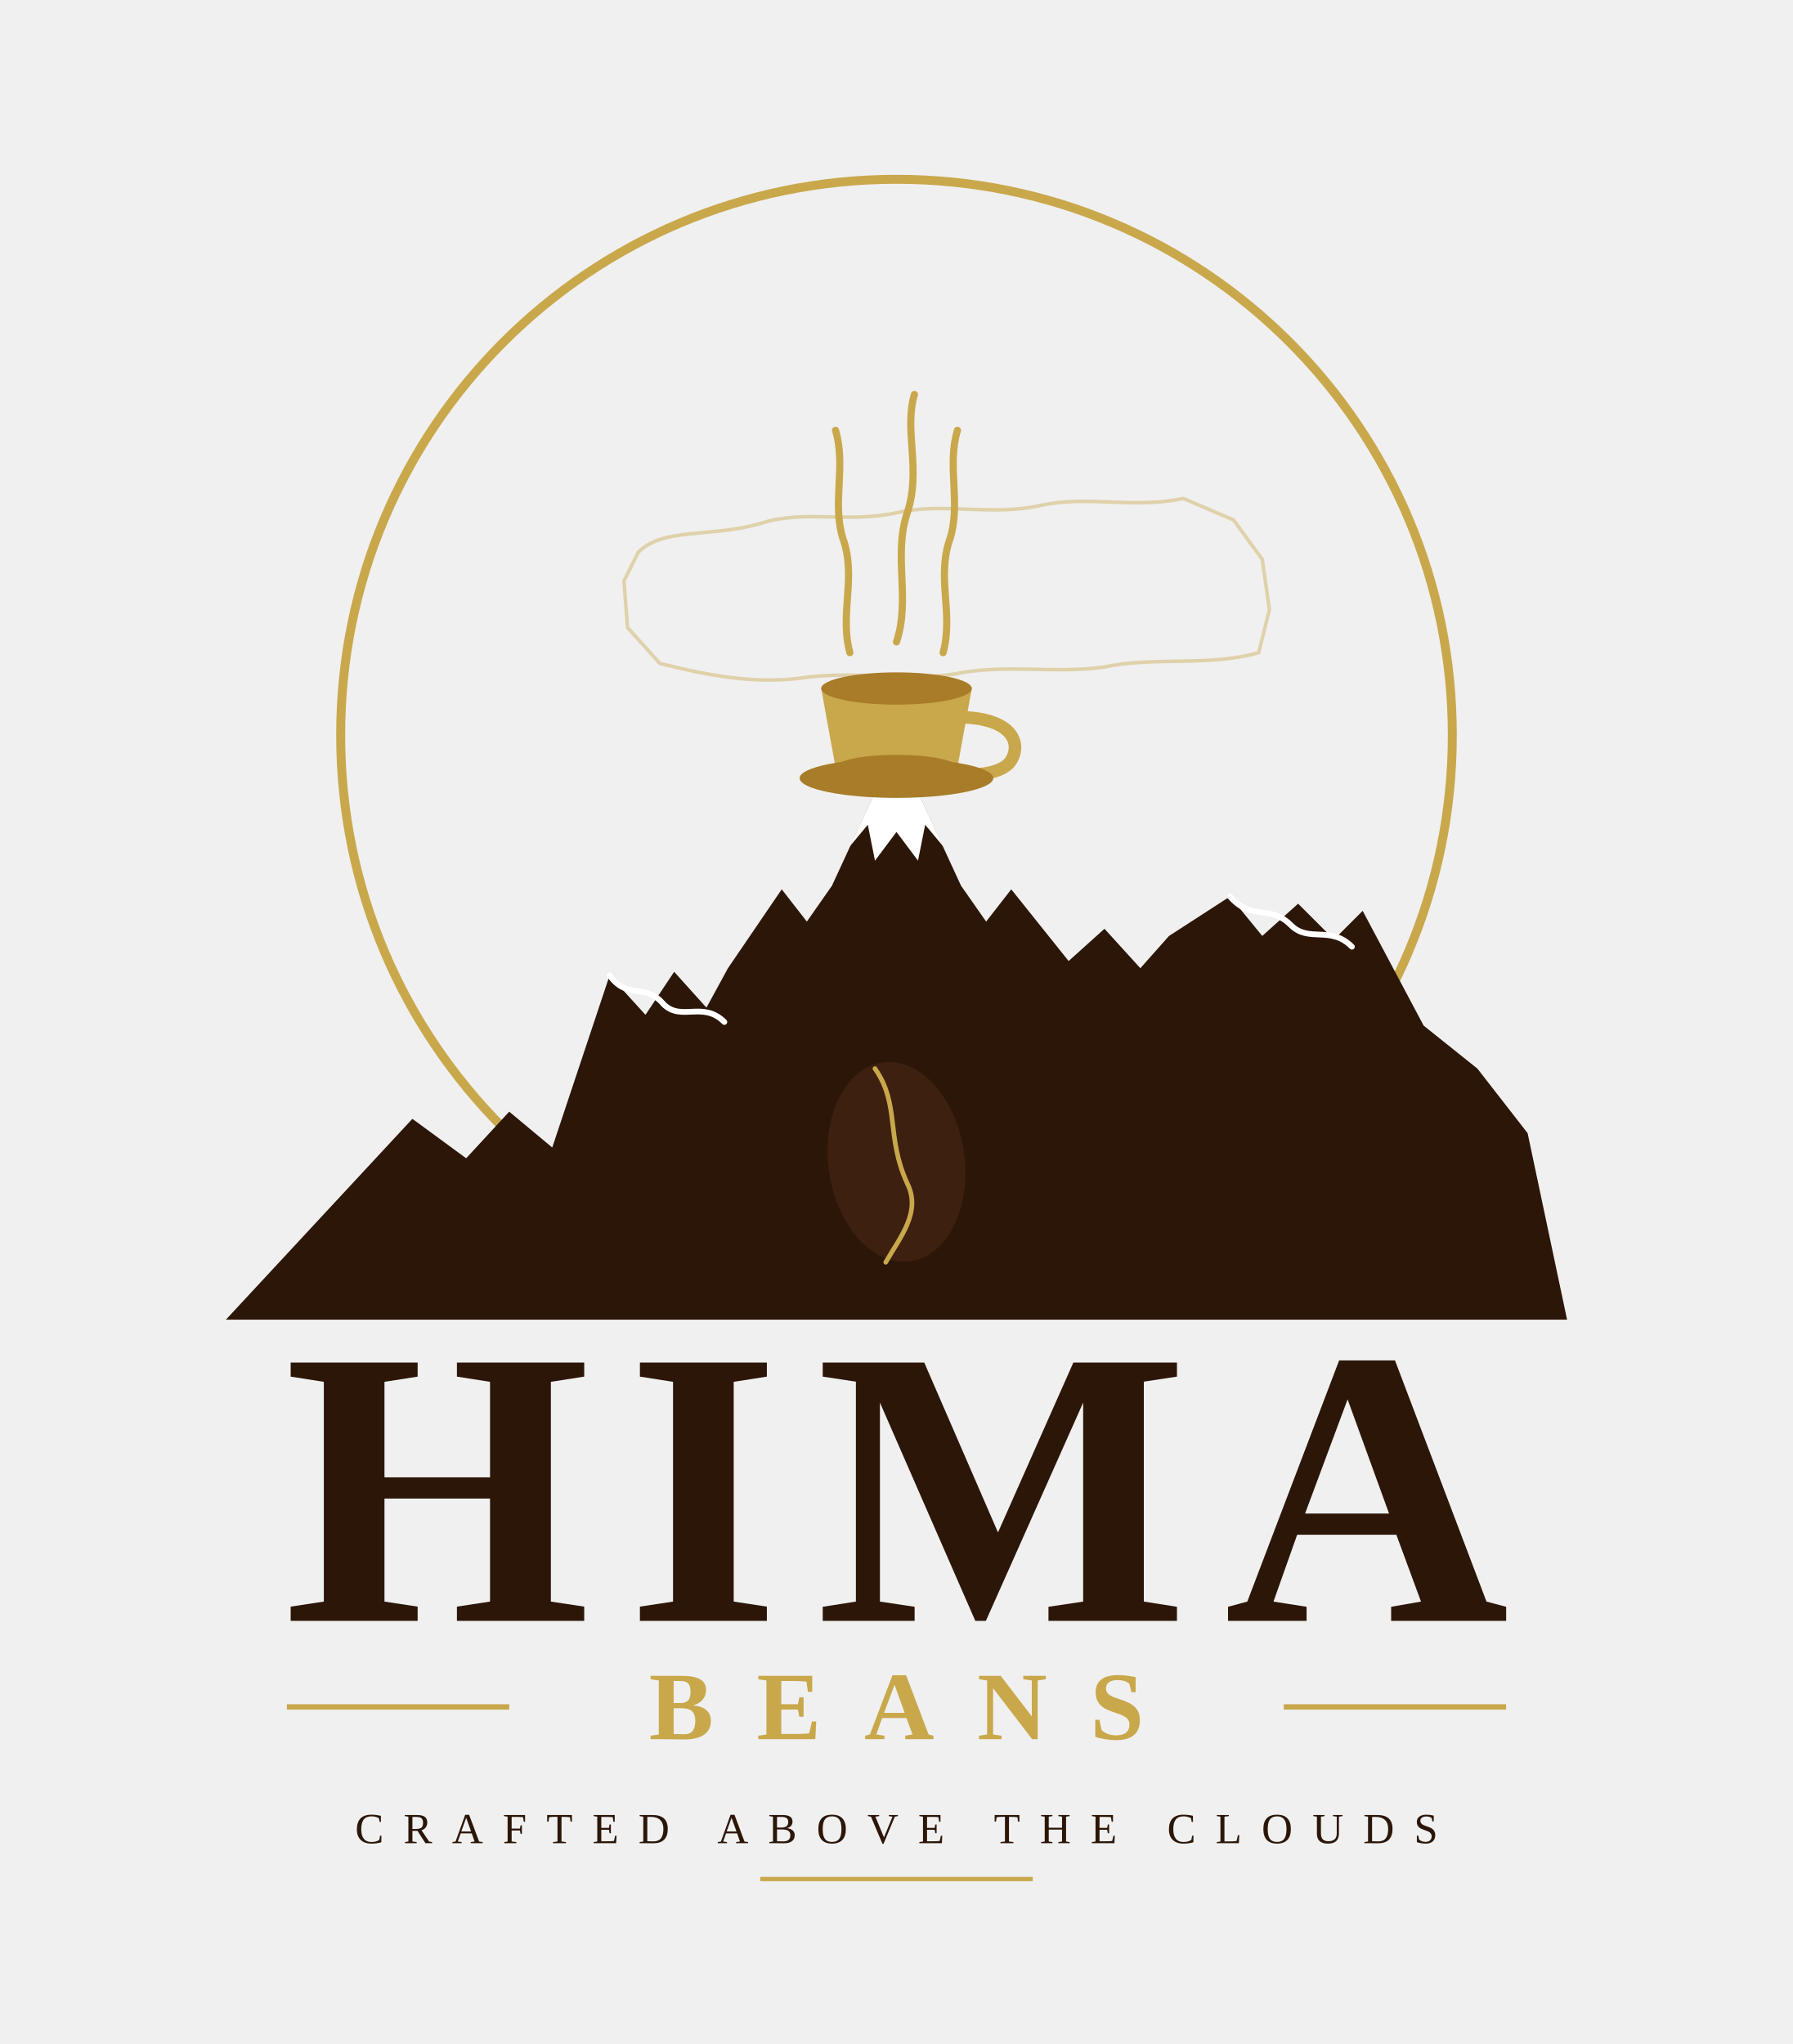
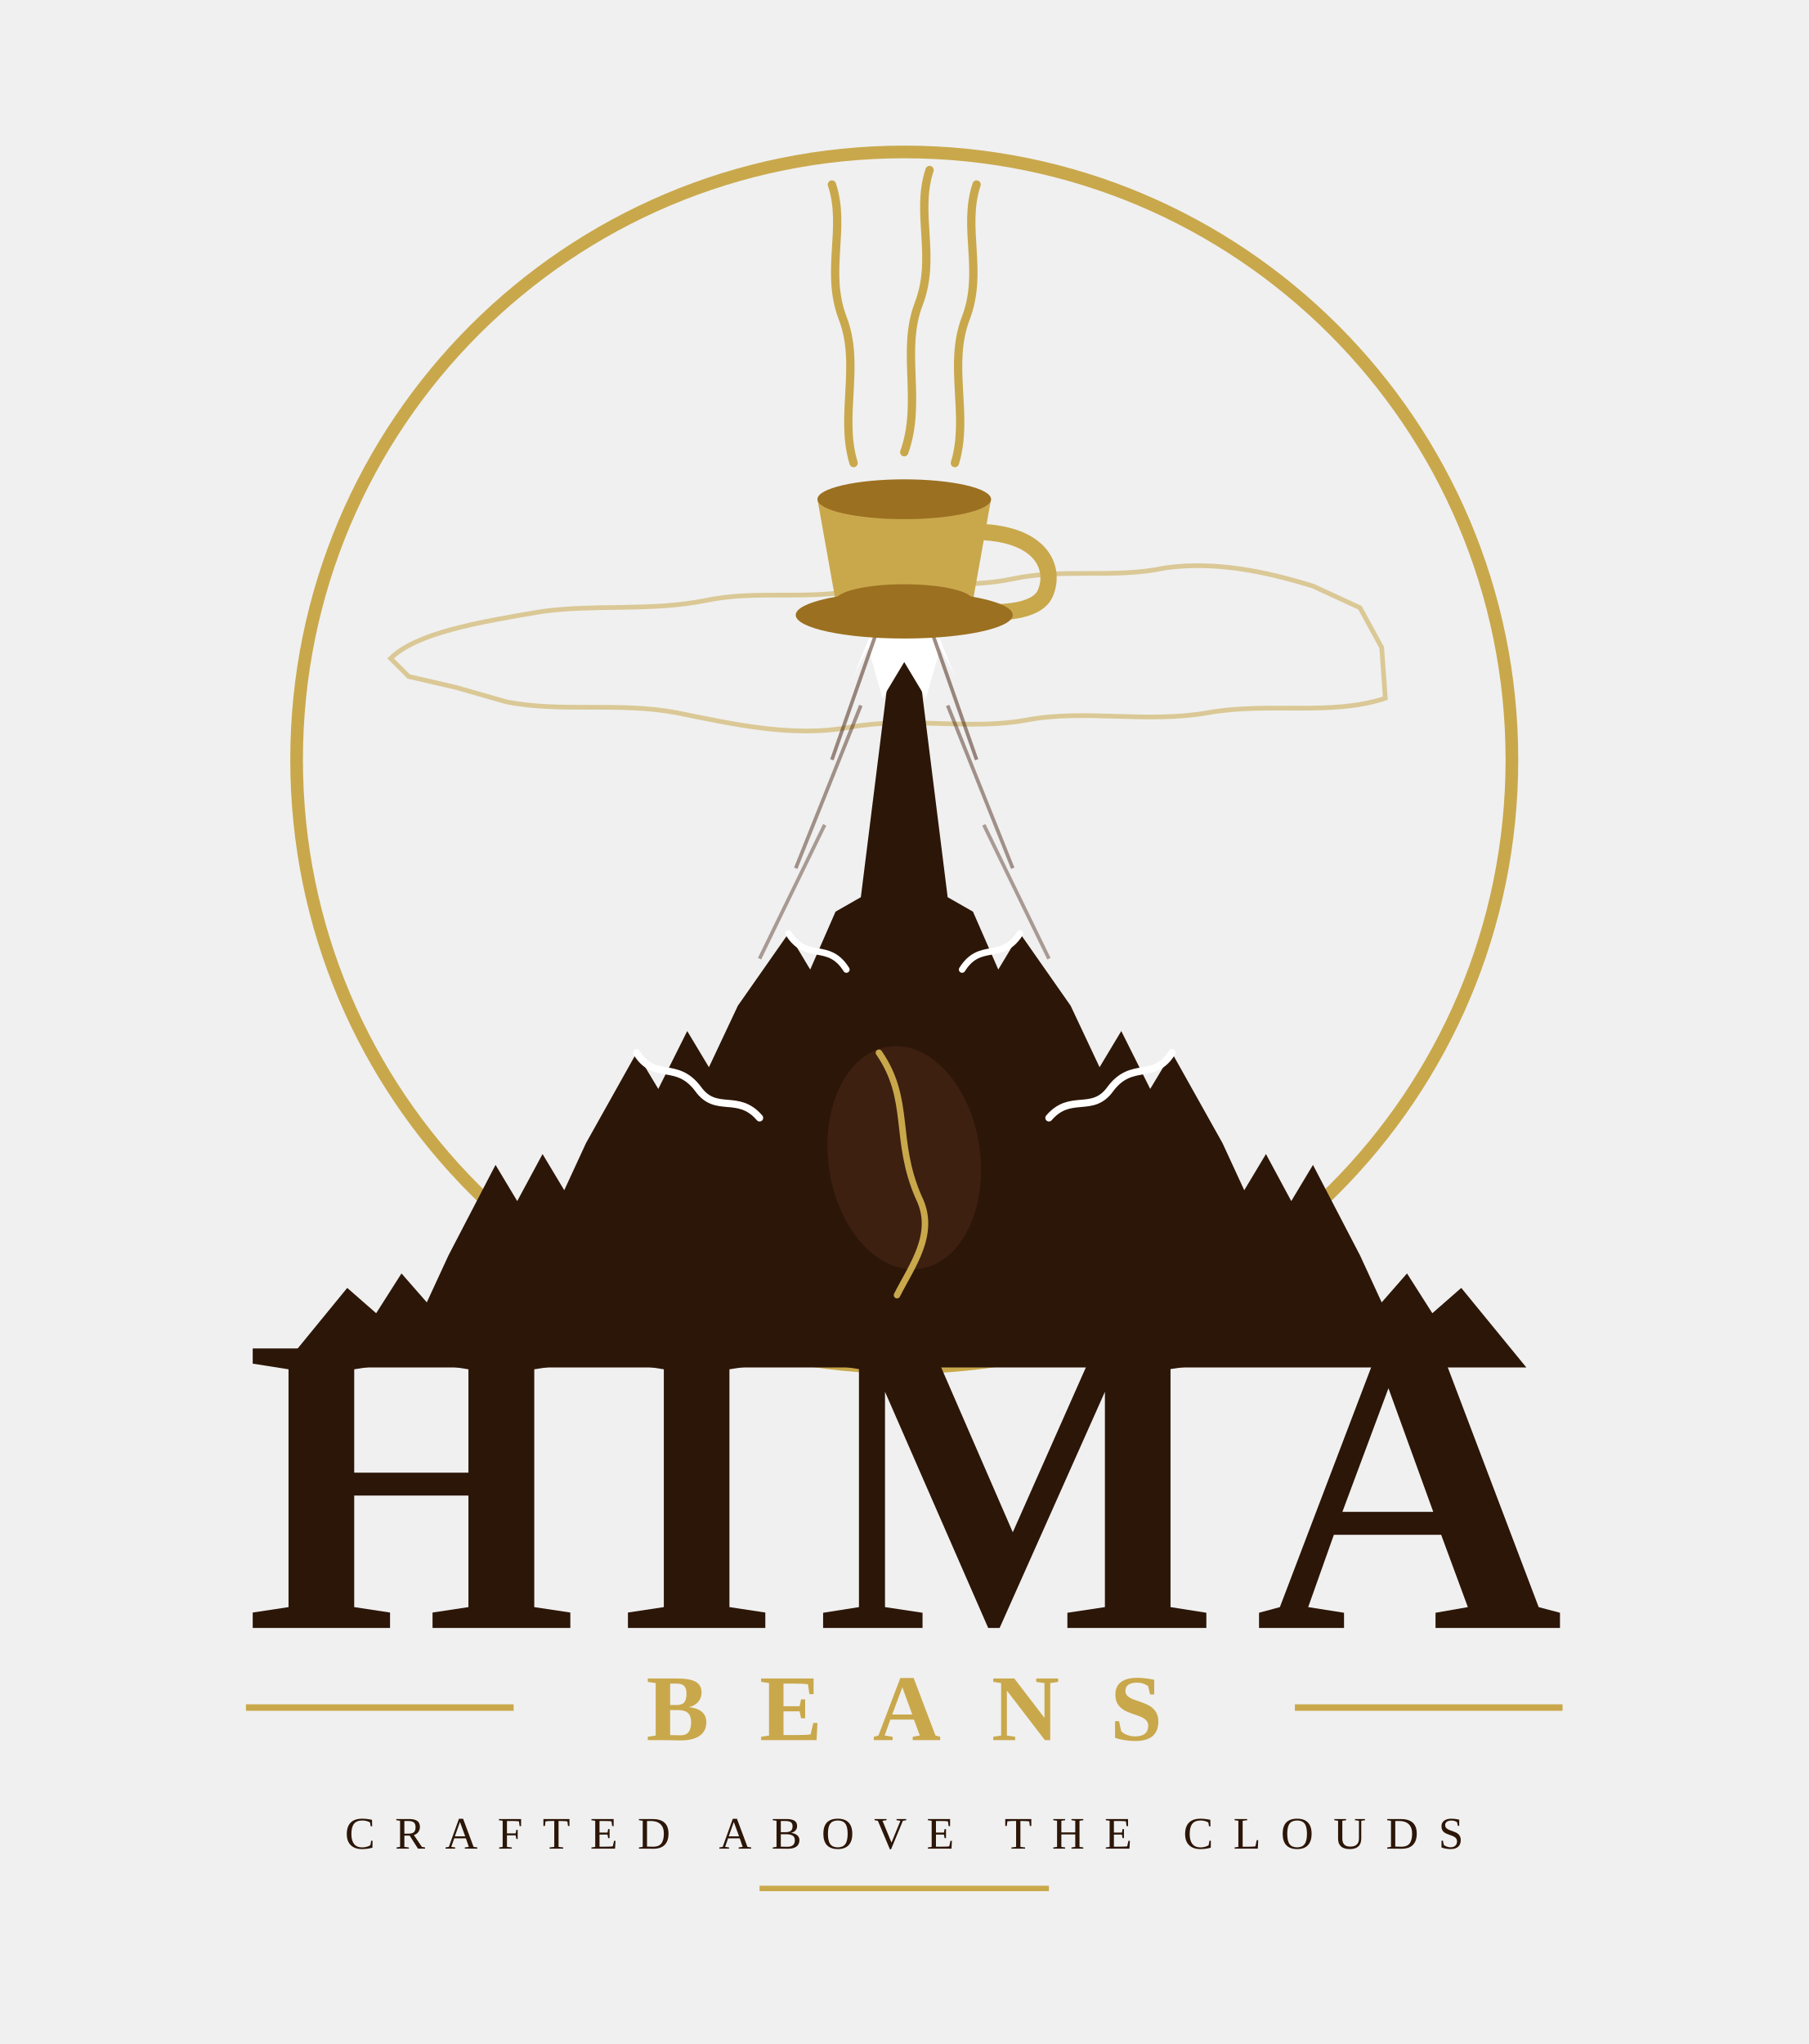
- <svg xmlns="http://www.w3.org/2000/svg" viewBox="0 0 500 570" fill="none">
-   <circle cx="250" cy="205" r="155" fill="none" stroke="#C9A84C" stroke-width="2.5" />
-   <path d="     M 178,154     C 185,147 198,150 212,146     C 224,142 236,146 250,143     C 263,140 276,144 290,141     C 303,138 316,142 330,139     L 344,145 L 352,156 L 354,170 L 351,182     C 337,186 322,183 308,186     C 294,188 280,185 266,188     C 252,190 238,187 224,189     C 210,191 196,188 184,185     L 175,175 L 174,162 Z" fill="none" stroke="#C9A84C" stroke-width="1" opacity="0.42" />
-   <path d="     M 63,368     L 115,312 L 130,323 L 142,310 L 154,320     L 170,272 L 180,283 L 188,271 L 197,281 L 203,270     L 218,248 L 225,257 L 232,247     L 250,208     L 268,247 L 275,257 L 282,248     L 298,268 L 308,259 L 318,270 L 326,261     L 343,250 L 352,261 L 362,252 L 372,262 L 380,254     L 397,286 L 412,298 L 426,316 L 437,368     Z" fill="#2C1608" />
-   <path d="M 250,208 L 237,236 L 242,230 L 244,240 L 250,232 L 256,240 L 258,230 L 263,236 Z" fill="#FFFFFF" />
-   <path d="M 170,272 C 175,279 180,274 185,280 C 190,285 196,279 202,285" stroke="#FFFFFF" stroke-width="1.6" fill="none" stroke-linecap="round" />
-   <path d="M 343,250 C 349,257 354,252 360,258 C 365,263 371,258 377,264" stroke="#FFFFFF" stroke-width="1.6" fill="none" stroke-linecap="round" />
-   <ellipse cx="250" cy="324" rx="19" ry="28" transform="rotate(-8 250 324)" fill="#3D2010" />
-   <path d="M 244,298 C 251,308 247,317 253,330 C 257,338 251,345 247,352" stroke="#C9A84C" stroke-width="1.3" fill="none" stroke-linecap="round" />
-   <path d="M 229,192 L 233,214 L 267,214 L 271,192 Z" fill="#C9A84C" />
-   <ellipse cx="250" cy="192" rx="21" ry="4.5" fill="#A87C28" />
-   <ellipse cx="250" cy="214" rx="17" ry="3.5" fill="#A87C28" />
-   <path d="M 267,200 C 282,200 285,207 282,212 C 279,217 267,216 267,216" fill="none" stroke="#C9A84C" stroke-width="3.5" stroke-linecap="round" />
-   <ellipse cx="250" cy="217" rx="27" ry="5.5" fill="#A87C28" />
-   <path d="M 237,182 C 234,171 239,161 235,150 C 232,140 236,130 233,120" fill="none" stroke="#C9A84C" stroke-width="2" stroke-linecap="round" />
-   <path d="M 250,179 C 254,167 249,155 253,143 C 257,131 252,120 255,110" fill="none" stroke="#C9A84C" stroke-width="2" stroke-linecap="round" />
-   <path d="M 263,182 C 266,171 261,161 265,150 C 268,140 264,130 267,120" fill="none" stroke="#C9A84C" stroke-width="2" stroke-linecap="round" />
-   <text x="250" y="452" font-family="Georgia,'Playfair Display','Times New Roman',serif" font-size="110" font-weight="700" fill="#2C1608" text-anchor="middle" letter-spacing="10">HIMA</text>
-   <line x1="80" y1="476" x2="142" y2="476" stroke="#C9A84C" stroke-width="1.5" />
-   <line x1="358" y1="476" x2="420" y2="476" stroke="#C9A84C" stroke-width="1.5" />
-   <text x="250" y="485" font-family="Georgia,'Playfair Display','Times New Roman',serif" font-size="27" font-weight="600" fill="#C9A84C" text-anchor="middle" letter-spacing="12">BEANS</text>
-   <text x="250" y="514" font-family="Georgia,'Playfair Display','Times New Roman',serif" font-size="12" fill="#2C1608" text-anchor="middle" letter-spacing="5.5">CRAFTED ABOVE THE CLOUDS</text>
-   <line x1="212" y1="524" x2="288" y2="524" stroke="#C9A84C" stroke-width="1.2" />
+ <svg xmlns="http://www.w3.org/2000/svg" viewBox="0 0 500 565" fill="none">
+   <circle cx="250" cy="210" r="168" fill="none" stroke="#C9A84C" stroke-width="3.5" />
+   <path d="     M 108,182     C 115,175 132,172 150,169 C 165,167 180,169 195,166     C 209,163 223,166 238,163 C 252,160 266,163 280,160     C 294,157 308,160 322,157 C 336,155 350,158 363,162     L 376,168 L 382,179 L 383,193     C 368,198 351,194 334,197 C 317,200 300,196 284,199     C 268,202 252,198 235,201 C 219,204 202,200 187,197     C 171,194 155,197 140,194     L 126,190 L 113,187 Z" fill="none" stroke="#C9A84C" stroke-width="1.3" opacity="0.55" />
+   <path d="     M 78,378     L 96,356 L 104,363 L 111,352 L 118,360 L 124,347     L 137,322 L 143,332 L 150,319 L 156,329 L 162,316     L 176,291 L 182,301 L 190,285 L 196,295 L 204,278     L 218,258 L 224,268 L 231,252 L 238,248     L 250,152     L 262,248 L 269,252 L 276,268 L 282,258     L 296,278 L 304,295 L 310,285 L 318,301 L 324,291     L 338,316 L 344,329 L 350,319 L 357,332 L 363,322     L 376,347 L 382,360 L 389,352 L 396,363 L 404,356     L 422,378     Z" fill="#2C1608" />
+   <path d="M 250,152 L 236,187 L 240,179 L 244,193 L 250,183 L 256,193 L 260,179 L 264,187 Z" fill="#FFFFFF" />
+   <path d="M 176,291 C 181,299 187,293 193,301 C 198,308 204,302 210,309" stroke="#FFFFFF" stroke-width="2" fill="none" stroke-linecap="round" />
+   <path d="M 218,258 C 223,266 229,260 234,268" stroke="#FFFFFF" stroke-width="1.8" fill="none" stroke-linecap="round" />
+   <path d="M 266,268 C 271,260 277,266 282,258" stroke="#FFFFFF" stroke-width="1.8" fill="none" stroke-linecap="round" />
+   <path d="M 290,309 C 296,302 302,308 307,301 C 313,293 319,299 324,291" stroke="#FFFFFF" stroke-width="2" fill="none" stroke-linecap="round" />
+   <line x1="244" y1="170" x2="230" y2="210" stroke="#3d1a08" stroke-width="1" opacity="0.5" />
+   <line x1="238" y1="195" x2="220" y2="240" stroke="#3d1a08" stroke-width="1" opacity="0.45" />
+   <line x1="228" y1="228" x2="210" y2="265" stroke="#3d1a08" stroke-width="1" opacity="0.4" />
+   <line x1="256" y1="170" x2="270" y2="210" stroke="#3d1a08" stroke-width="1" opacity="0.5" />
+   <line x1="262" y1="195" x2="280" y2="240" stroke="#3d1a08" stroke-width="1" opacity="0.45" />
+   <line x1="272" y1="228" x2="290" y2="265" stroke="#3d1a08" stroke-width="1" opacity="0.4" />
+   <ellipse cx="250" cy="320" rx="21" ry="31" transform="rotate(-8 250 320)" fill="#3D2010" />
+   <path d="M 243,291 C 252,304 247,315 254,331 C 259,341 252,350 248,358" stroke="#C9A84C" stroke-width="1.8" fill="none" stroke-linecap="round" />
+   <path d="M 226,138 L 231,166 L 269,166 L 274,138 Z" fill="#C9A84C" />
+   <ellipse cx="250" cy="138" rx="24" ry="5.5" fill="#9B7020" />
+   <ellipse cx="250" cy="166" rx="19" ry="4.5" fill="#9B7020" />
+   <path d="M 269,147 C 288,147 292,157 289,164 C 286,171 269,169 269,169" fill="none" stroke="#C9A84C" stroke-width="4.5" stroke-linecap="round" />
+   <ellipse cx="250" cy="170" rx="30" ry="6.5" fill="#9B7020" />
+   <path d="M 236,128 C 232,115 238,101 233,88 C 228,75 234,63 230,51" fill="none" stroke="#C9A84C" stroke-width="2.3" stroke-linecap="round" />
+   <path d="M 250,125 C 255,111 249,97 254,84 C 259,71 253,59 257,47" fill="none" stroke="#C9A84C" stroke-width="2.3" stroke-linecap="round" />
+   <path d="M 264,128 C 268,115 262,101 267,88 C 272,75 266,63 270,51" fill="none" stroke="#C9A84C" stroke-width="2.3" stroke-linecap="round" />
+   <text x="250" y="450" font-family="Georgia,'Playfair Display','Times New Roman',serif" font-size="118" font-weight="700" fill="#2C1608" text-anchor="middle" letter-spacing="10">HIMA</text>
+   <line x1="68" y1="472" x2="142" y2="472" stroke="#C9A84C" stroke-width="1.8" />
+   <line x1="358" y1="472" x2="432" y2="472" stroke="#C9A84C" stroke-width="1.8" />
+   <text x="250" y="481" font-family="Georgia,'Playfair Display','Times New Roman',serif" font-size="26" font-weight="600" fill="#C9A84C" text-anchor="middle" letter-spacing="14">BEANS</text>
+   <text x="250" y="511" font-family="Georgia,'Playfair Display','Times New Roman',serif" font-size="12.5" fill="#2C1608" text-anchor="middle" letter-spacing="5.5">CRAFTED ABOVE THE CLOUDS</text>
+   <line x1="210" y1="522" x2="290" y2="522" stroke="#C9A84C" stroke-width="1.5" />
</svg>
